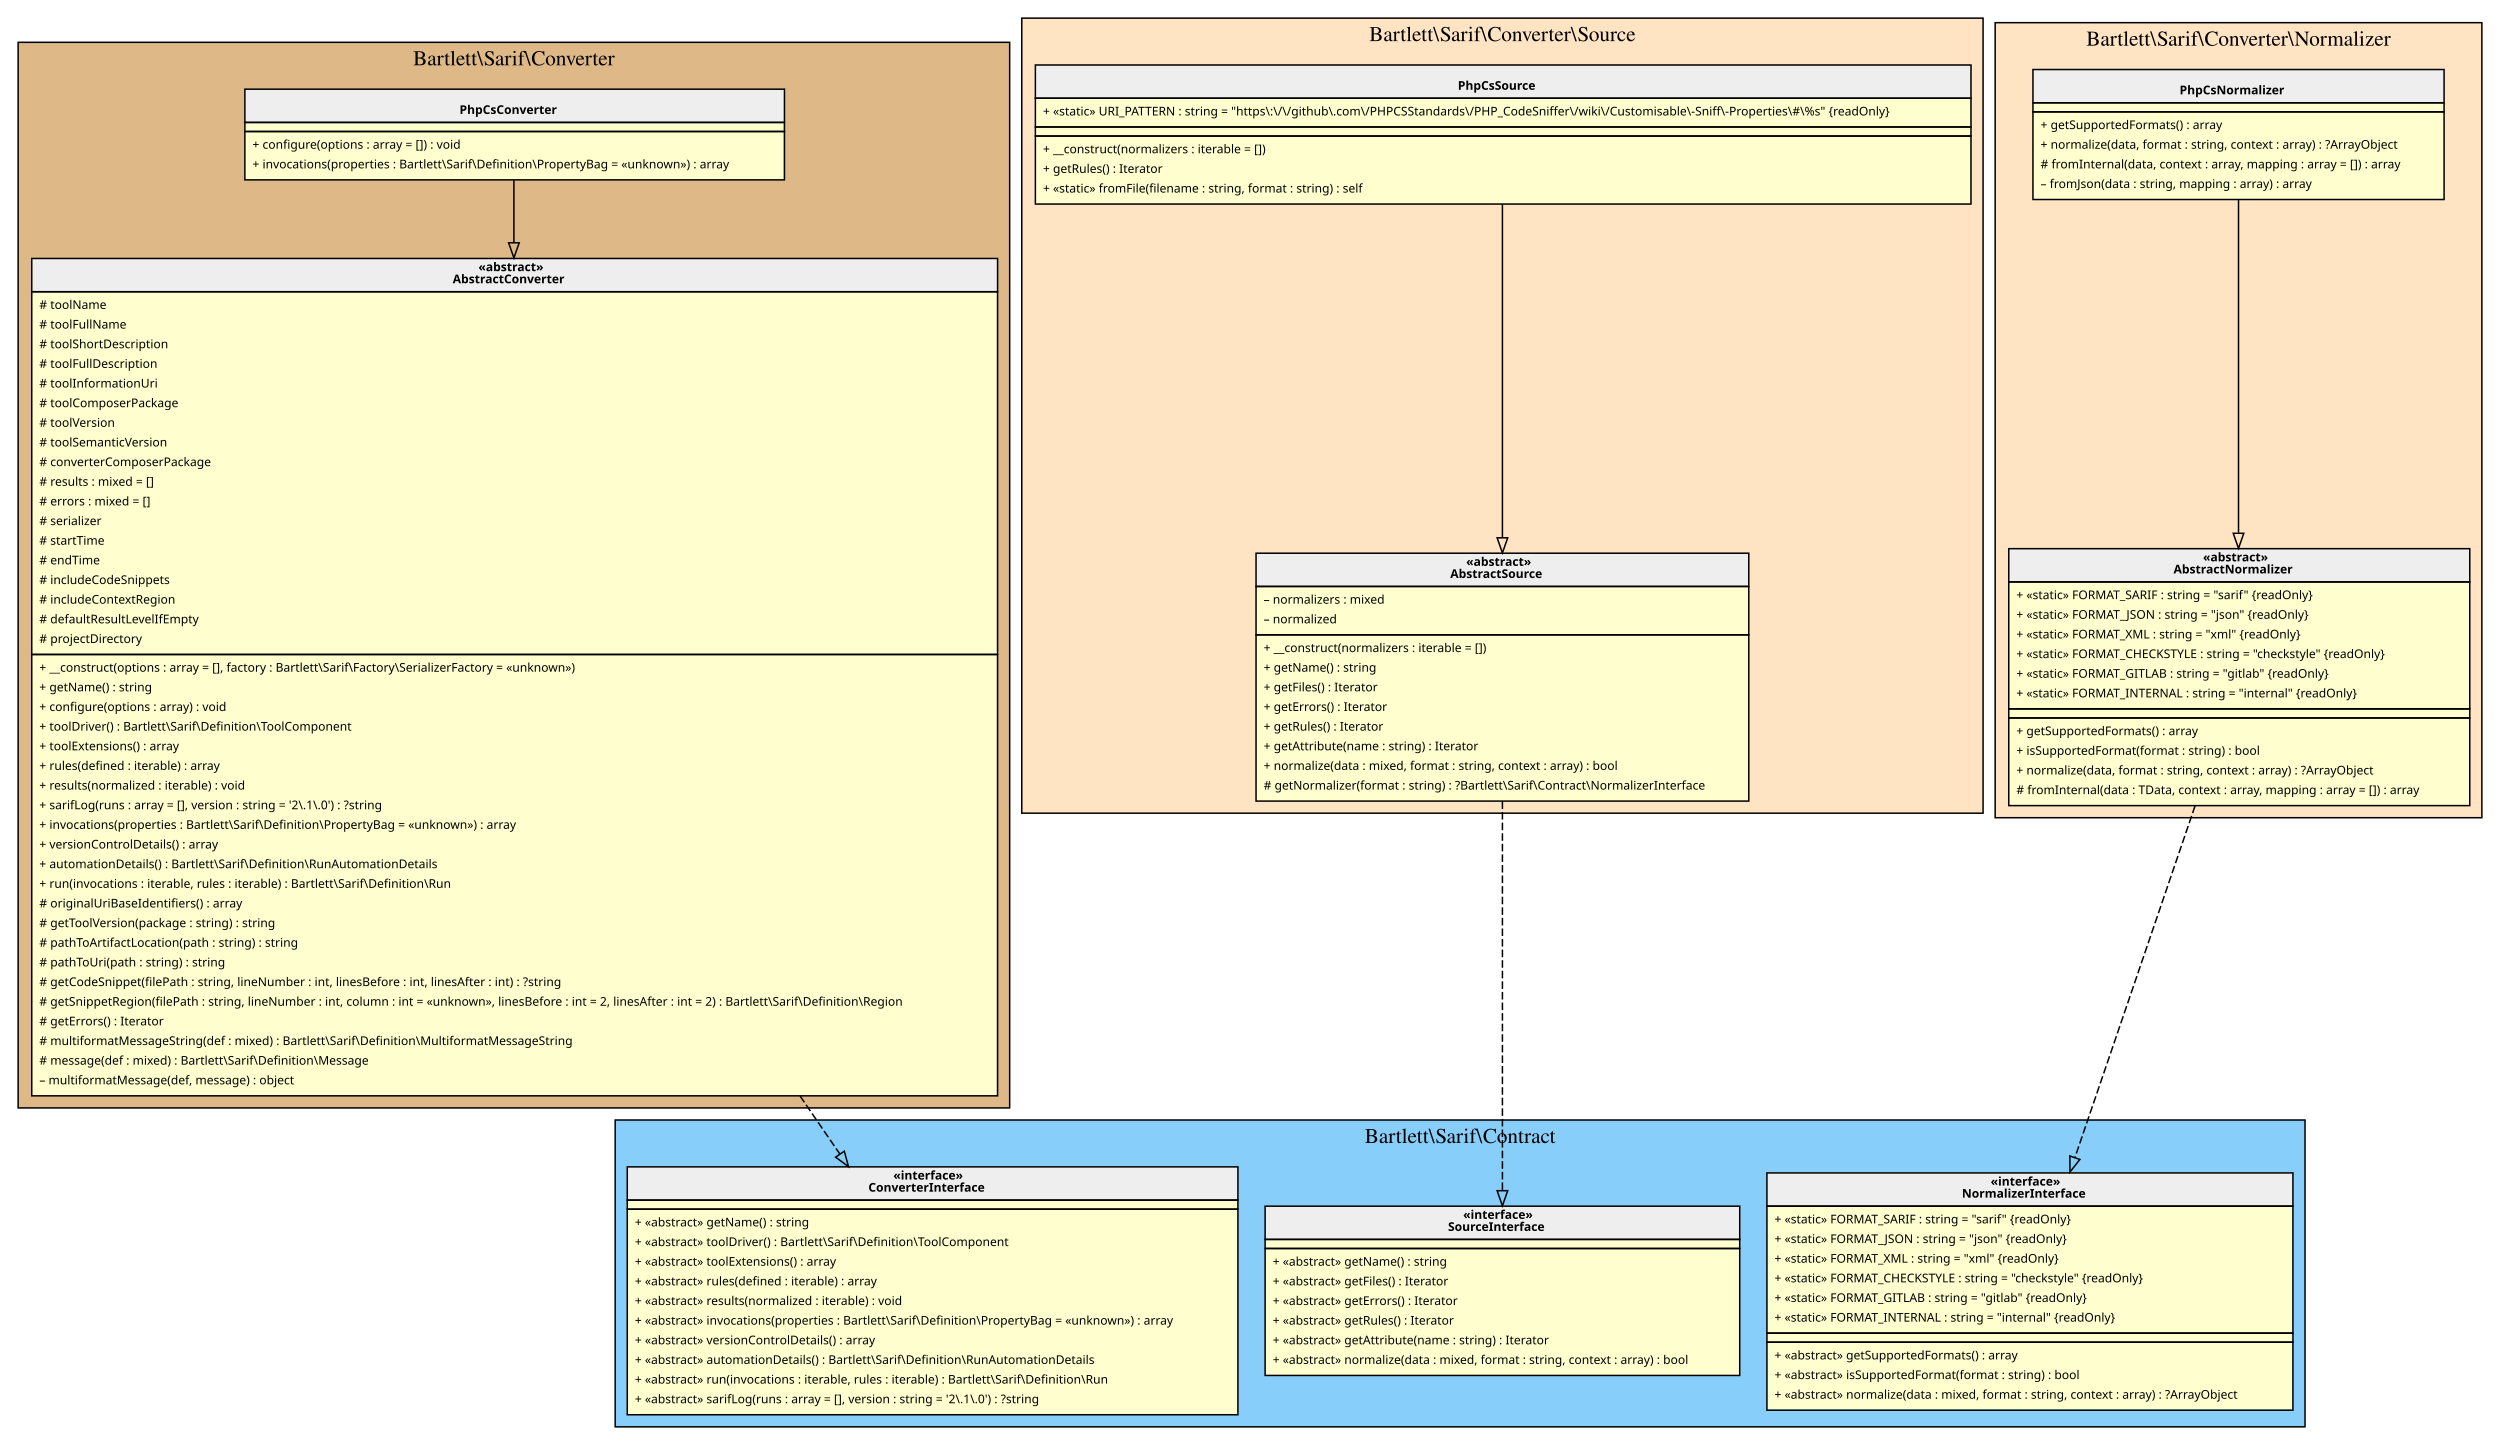
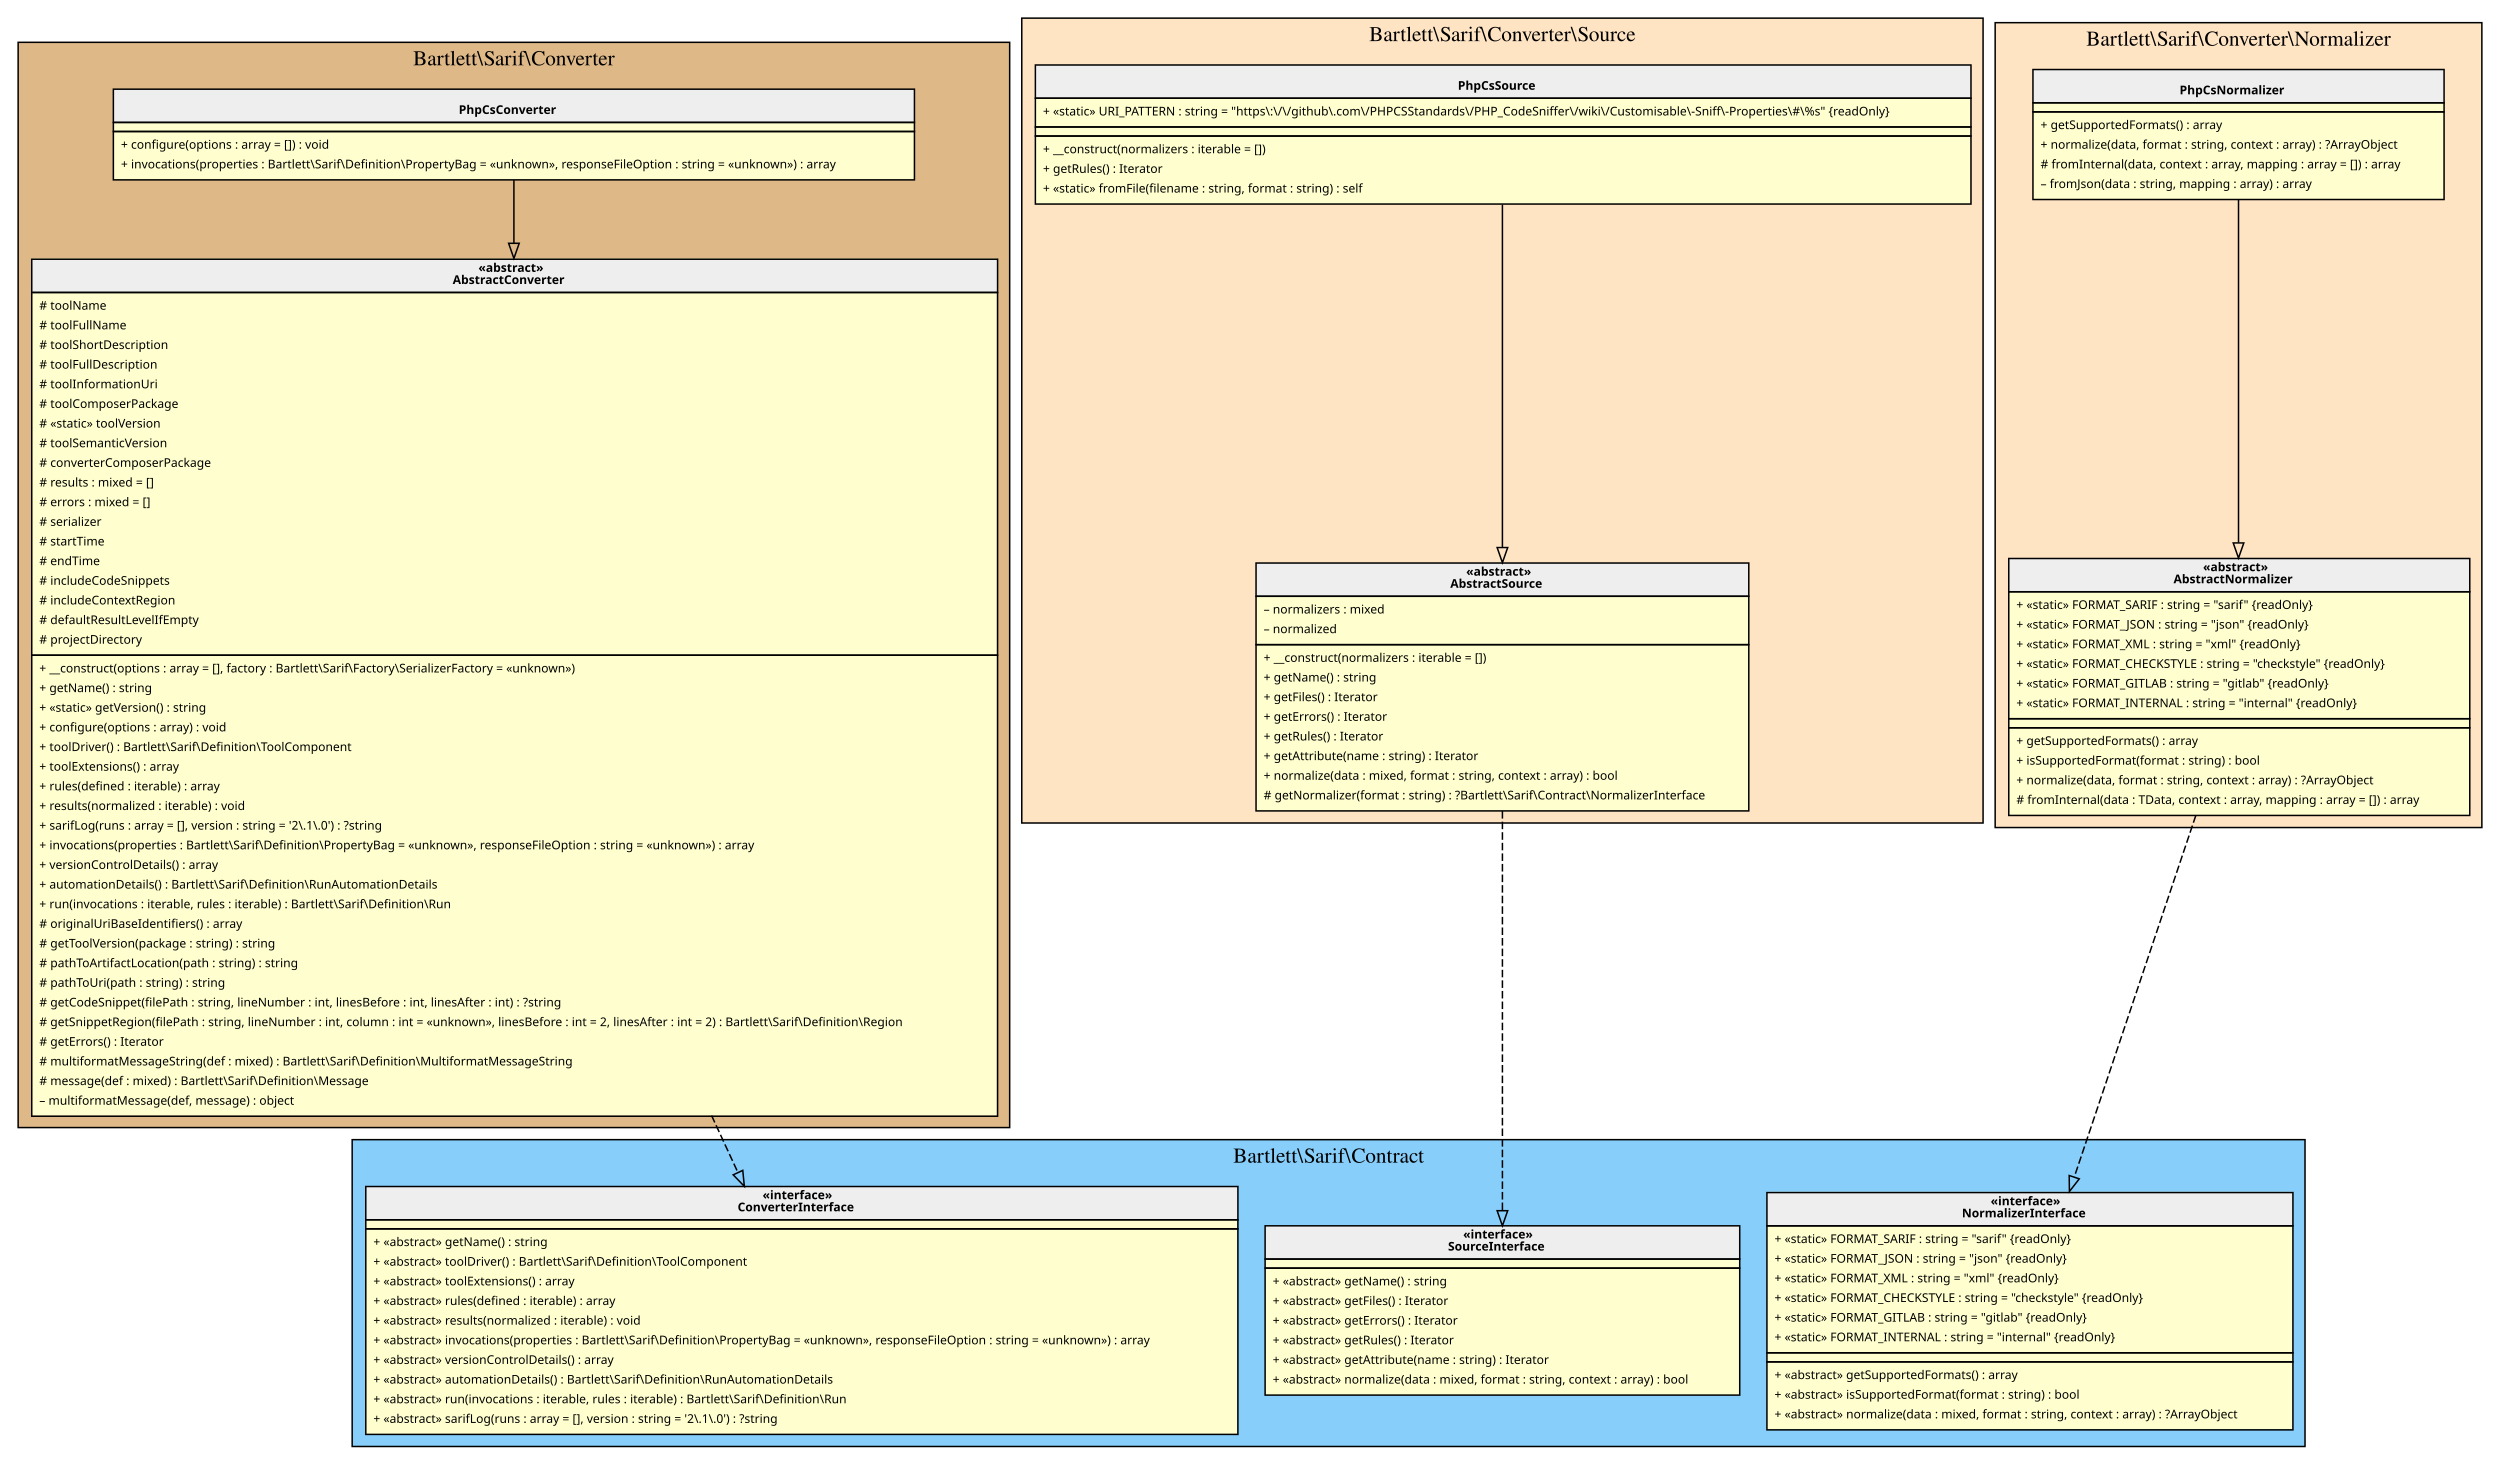
- <svg xmlns="http://www.w3.org/2000/svg" width="1654pt" height="956pt" viewBox="0.00 0.00 1654.00 956.00">
-   <g id="graph0" class="graph" transform="scale(1 1) rotate(0) translate(4 952)">
+ <svg xmlns="http://www.w3.org/2000/svg" width="1654pt" height="969pt" viewBox="0.00 0.00 1654.00 969.00">
+   <g id="graph0" class="graph" transform="scale(1 1) rotate(0) translate(4 965)">
    <g id="clust1" class="cluster">
-       <polygon fill="BurlyWood" stroke="black" points="8,-219 8,-924 664,-924 664,-219 8,-219" />
-       <text text-anchor="middle" x="336" y="-908.8" font-family="Times,serif" font-size="14.00">Bartlett\Sarif\Converter</text>
+       <polygon fill="BurlyWood" stroke="black" points="8,-219 8,-937 664,-937 664,-219 8,-219" />
+       <text text-anchor="middle" x="336" y="-921.8" font-family="Times,serif" font-size="14.00">Bartlett\Sarif\Converter</text>
    </g>
    <g id="clust2" class="cluster">
-       <polygon fill="LightSkyBlue" stroke="black" points="403,-8 403,-211 1521,-211 1521,-8 403,-8" />
-       <text text-anchor="middle" x="962" y="-195.8" font-family="Times,serif" font-size="14.00">Bartlett\Sarif\Contract</text>
+       <polygon fill="LightSkyBlue" stroke="black" points="229,-8 229,-211 1521,-211 1521,-8 229,-8" />
+       <text text-anchor="middle" x="875" y="-195.8" font-family="Times,serif" font-size="14.00">Bartlett\Sarif\Contract</text>
    </g>
    <g id="clust3" class="cluster">
-       <polygon fill="Bisque" stroke="black" points="672,-414 672,-940 1308,-940 1308,-414 672,-414" />
-       <text text-anchor="middle" x="990" y="-924.8" font-family="Times,serif" font-size="14.00">Bartlett\Sarif\Converter\Source</text>
+       <polygon fill="Bisque" stroke="black" points="672,-420.5 672,-953 1308,-953 1308,-420.5 672,-420.5" />
+       <text text-anchor="middle" x="990" y="-937.8" font-family="Times,serif" font-size="14.00">Bartlett\Sarif\Converter\Source</text>
    </g>
    <g id="clust4" class="cluster">
-       <polygon fill="Bisque" stroke="black" points="1316,-411 1316,-937 1638,-937 1638,-411 1316,-411" />
-       <text text-anchor="middle" x="1477" y="-921.8" font-family="Times,serif" font-size="14.00">Bartlett\Sarif\Converter\Normalizer</text>
+       <polygon fill="Bisque" stroke="black" points="1316,-417.5 1316,-950 1638,-950 1638,-417.5 1316,-417.5" />
+       <text text-anchor="middle" x="1477" y="-934.8" font-family="Times,serif" font-size="14.00">Bartlett\Sarif\Converter\Normalizer</text>
    </g>
    <g id="node1" class="node">
-       <polygon fill="#fefece" stroke="transparent" points="514.5,-893 157.5,-893 157.5,-833 514.5,-833 514.5,-893" />
-       <polygon fill="#eeeeee" stroke="transparent" points="158,-871 158,-893 515,-893 515,-871 158,-871" />
-       <polygon fill="none" stroke="black" points="158,-871 158,-893 515,-893 515,-871 158,-871" />
-       <text text-anchor="start" x="300" y="-876.6" font-family="Verdana" font-weight="bold" font-size="8.00">PhpCsConverter</text>
-       <polygon fill="none" stroke="black" points="158,-865 158,-871 515,-871 515,-865 158,-865" />
-       <polygon fill="none" stroke="black" points="158,-833 158,-865 515,-865 515,-833 158,-833" />
-       <text text-anchor="start" x="163" y="-853.6" font-family="Verdana" font-size="8.00">+ configure(options : array = []) : void</text>
-       <text text-anchor="start" x="163" y="-840.6" font-family="Verdana" font-size="8.00">+ invocations(properties : Bartlett\Sarif\Definition\PropertyBag = «unknown») : array</text>
+       <polygon fill="#fefece" stroke="transparent" points="601,-906 71,-906 71,-846 601,-846 601,-906" />
+       <polygon fill="#eeeeee" stroke="transparent" points="71,-884 71,-906 601,-906 601,-884 71,-884" />
+       <polygon fill="none" stroke="black" points="71,-884 71,-906 601,-906 601,-884 71,-884" />
+       <text text-anchor="start" x="299.5" y="-889.6" font-family="Verdana" font-weight="bold" font-size="8.00">PhpCsConverter</text>
+       <polygon fill="none" stroke="black" points="71,-878 71,-884 601,-884 601,-878 71,-878" />
+       <polygon fill="none" stroke="black" points="71,-846 71,-878 601,-878 601,-846 71,-846" />
+       <text text-anchor="start" x="76" y="-866.6" font-family="Verdana" font-size="8.00">+ configure(options : array = []) : void</text>
+       <text text-anchor="start" x="76" y="-853.6" font-family="Verdana" font-size="8.00">+ invocations(properties : Bartlett\Sarif\Definition\PropertyBag = «unknown», responseFileOption : string = «unknown») : array</text>
    </g>
    <g id="node2" class="node">
-       <polygon fill="#fefece" stroke="transparent" points="655.5,-781 16.5,-781 16.5,-227 655.5,-227 655.5,-781" />
-       <polygon fill="#eeeeee" stroke="transparent" points="17,-759 17,-781 656,-781 656,-759 17,-759" />
-       <polygon fill="none" stroke="black" points="17,-759 17,-781 656,-781 656,-759 17,-759" />
-       <text text-anchor="start" x="312.5" y="-772.6" font-family="Verdana" font-weight="bold" font-size="8.00">«abstract»</text>
-       <text text-anchor="start" x="295.5" y="-764.6" font-family="Verdana" font-weight="bold" font-size="8.00">AbstractConverter</text>
-       <polygon fill="none" stroke="black" points="17,-519 17,-759 656,-759 656,-519 17,-519" />
-       <text text-anchor="start" x="22" y="-747.6" font-family="Verdana" font-size="8.00"># toolName</text>
-       <text text-anchor="start" x="22" y="-734.6" font-family="Verdana" font-size="8.00"># toolFullName</text>
-       <text text-anchor="start" x="22" y="-721.6" font-family="Verdana" font-size="8.00"># toolShortDescription</text>
-       <text text-anchor="start" x="22" y="-708.6" font-family="Verdana" font-size="8.00"># toolFullDescription</text>
-       <text text-anchor="start" x="22" y="-695.6" font-family="Verdana" font-size="8.00"># toolInformationUri</text>
-       <text text-anchor="start" x="22" y="-682.6" font-family="Verdana" font-size="8.00"># toolComposerPackage</text>
-       <text text-anchor="start" x="22" y="-669.6" font-family="Verdana" font-size="8.00"># toolVersion</text>
-       <text text-anchor="start" x="22" y="-656.6" font-family="Verdana" font-size="8.00"># toolSemanticVersion</text>
-       <text text-anchor="start" x="22" y="-643.6" font-family="Verdana" font-size="8.00"># converterComposerPackage</text>
-       <text text-anchor="start" x="22" y="-630.6" font-family="Verdana" font-size="8.00"># results : mixed = []</text>
-       <text text-anchor="start" x="22" y="-617.6" font-family="Verdana" font-size="8.00"># errors : mixed = []</text>
-       <text text-anchor="start" x="22" y="-604.6" font-family="Verdana" font-size="8.00"># serializer</text>
-       <text text-anchor="start" x="22" y="-591.6" font-family="Verdana" font-size="8.00"># startTime</text>
-       <text text-anchor="start" x="22" y="-578.6" font-family="Verdana" font-size="8.00"># endTime</text>
-       <text text-anchor="start" x="22" y="-565.6" font-family="Verdana" font-size="8.00"># includeCodeSnippets</text>
-       <text text-anchor="start" x="22" y="-552.6" font-family="Verdana" font-size="8.00"># includeContextRegion</text>
-       <text text-anchor="start" x="22" y="-539.6" font-family="Verdana" font-size="8.00"># defaultResultLevelIfEmpty</text>
-       <text text-anchor="start" x="22" y="-526.6" font-family="Verdana" font-size="8.00"># projectDirectory</text>
-       <polygon fill="none" stroke="black" points="17,-227 17,-519 656,-519 656,-227 17,-227" />
-       <text text-anchor="start" x="22" y="-507.6" font-family="Verdana" font-size="8.00">+ __construct(options : array = [], factory : Bartlett\Sarif\Factory\SerializerFactory = «unknown»)</text>
-       <text text-anchor="start" x="22" y="-494.6" font-family="Verdana" font-size="8.00">+ getName() : string</text>
-       <text text-anchor="start" x="22" y="-481.6" font-family="Verdana" font-size="8.00">+ configure(options : array) : void</text>
-       <text text-anchor="start" x="22" y="-468.6" font-family="Verdana" font-size="8.00">+ toolDriver() : Bartlett\Sarif\Definition\ToolComponent</text>
-       <text text-anchor="start" x="22" y="-455.6" font-family="Verdana" font-size="8.00">+ toolExtensions() : array</text>
-       <text text-anchor="start" x="22" y="-442.6" font-family="Verdana" font-size="8.00">+ rules(defined : iterable) : array</text>
-       <text text-anchor="start" x="22" y="-429.6" font-family="Verdana" font-size="8.00">+ results(normalized : iterable) : void</text>
-       <text text-anchor="start" x="22" y="-416.6" font-family="Verdana" font-size="8.00">+ sarifLog(runs : array = [], version : string = '2\.1\.0') : ?string</text>
-       <text text-anchor="start" x="22" y="-403.6" font-family="Verdana" font-size="8.00">+ invocations(properties : Bartlett\Sarif\Definition\PropertyBag = «unknown») : array</text>
-       <text text-anchor="start" x="22" y="-390.6" font-family="Verdana" font-size="8.00">+ versionControlDetails() : array</text>
-       <text text-anchor="start" x="22" y="-377.6" font-family="Verdana" font-size="8.00">+ automationDetails() : Bartlett\Sarif\Definition\RunAutomationDetails</text>
-       <text text-anchor="start" x="22" y="-364.6" font-family="Verdana" font-size="8.00">+ run(invocations : iterable, rules : iterable) : Bartlett\Sarif\Definition\Run</text>
-       <text text-anchor="start" x="22" y="-351.6" font-family="Verdana" font-size="8.00"># originalUriBaseIdentifiers() : array</text>
-       <text text-anchor="start" x="22" y="-338.6" font-family="Verdana" font-size="8.00"># getToolVersion(package : string) : string</text>
-       <text text-anchor="start" x="22" y="-325.6" font-family="Verdana" font-size="8.00"># pathToArtifactLocation(path : string) : string</text>
-       <text text-anchor="start" x="22" y="-312.6" font-family="Verdana" font-size="8.00"># pathToUri(path : string) : string</text>
-       <text text-anchor="start" x="22" y="-299.6" font-family="Verdana" font-size="8.00"># getCodeSnippet(filePath : string, lineNumber : int, linesBefore : int, linesAfter : int) : ?string</text>
-       <text text-anchor="start" x="22" y="-286.6" font-family="Verdana" font-size="8.00"># getSnippetRegion(filePath : string, lineNumber : int, column : int = «unknown», linesBefore : int = 2, linesAfter : int = 2) : Bartlett\Sarif\Definition\Region</text>
-       <text text-anchor="start" x="22" y="-273.6" font-family="Verdana" font-size="8.00"># getErrors() : Iterator</text>
-       <text text-anchor="start" x="22" y="-260.6" font-family="Verdana" font-size="8.00"># multiformatMessageString(def : mixed) : Bartlett\Sarif\Definition\MultiformatMessageString</text>
-       <text text-anchor="start" x="22" y="-247.6" font-family="Verdana" font-size="8.00"># message(def : mixed) : Bartlett\Sarif\Definition\Message</text>
-       <text text-anchor="start" x="22" y="-234.6" font-family="Verdana" font-size="8.00">– multiformatMessage(def, message) : object</text>
+       <polygon fill="#fefece" stroke="transparent" points="655.5,-794 16.5,-794 16.5,-227 655.5,-227 655.5,-794" />
+       <polygon fill="#eeeeee" stroke="transparent" points="17,-771.5 17,-793.5 656,-793.5 656,-771.5 17,-771.5" />
+       <polygon fill="none" stroke="black" points="17,-771.5 17,-793.5 656,-793.5 656,-771.5 17,-771.5" />
+       <text text-anchor="start" x="312.5" y="-785.1" font-family="Verdana" font-weight="bold" font-size="8.00">«abstract»</text>
+       <text text-anchor="start" x="295.5" y="-777.1" font-family="Verdana" font-weight="bold" font-size="8.00">AbstractConverter</text>
+       <polygon fill="none" stroke="black" points="17,-531.5 17,-771.5 656,-771.5 656,-531.5 17,-531.5" />
+       <text text-anchor="start" x="22" y="-760.1" font-family="Verdana" font-size="8.00"># toolName</text>
+       <text text-anchor="start" x="22" y="-747.1" font-family="Verdana" font-size="8.00"># toolFullName</text>
+       <text text-anchor="start" x="22" y="-734.1" font-family="Verdana" font-size="8.00"># toolShortDescription</text>
+       <text text-anchor="start" x="22" y="-721.1" font-family="Verdana" font-size="8.00"># toolFullDescription</text>
+       <text text-anchor="start" x="22" y="-708.1" font-family="Verdana" font-size="8.00"># toolInformationUri</text>
+       <text text-anchor="start" x="22" y="-695.1" font-family="Verdana" font-size="8.00"># toolComposerPackage</text>
+       <text text-anchor="start" x="22" y="-682.1" font-family="Verdana" font-size="8.00"># «static» toolVersion</text>
+       <text text-anchor="start" x="22" y="-669.1" font-family="Verdana" font-size="8.00"># toolSemanticVersion</text>
+       <text text-anchor="start" x="22" y="-656.1" font-family="Verdana" font-size="8.00"># converterComposerPackage</text>
+       <text text-anchor="start" x="22" y="-643.1" font-family="Verdana" font-size="8.00"># results : mixed = []</text>
+       <text text-anchor="start" x="22" y="-630.1" font-family="Verdana" font-size="8.00"># errors : mixed = []</text>
+       <text text-anchor="start" x="22" y="-617.1" font-family="Verdana" font-size="8.00"># serializer</text>
+       <text text-anchor="start" x="22" y="-604.1" font-family="Verdana" font-size="8.00"># startTime</text>
+       <text text-anchor="start" x="22" y="-591.1" font-family="Verdana" font-size="8.00"># endTime</text>
+       <text text-anchor="start" x="22" y="-578.1" font-family="Verdana" font-size="8.00"># includeCodeSnippets</text>
+       <text text-anchor="start" x="22" y="-565.1" font-family="Verdana" font-size="8.00"># includeContextRegion</text>
+       <text text-anchor="start" x="22" y="-552.1" font-family="Verdana" font-size="8.00"># defaultResultLevelIfEmpty</text>
+       <text text-anchor="start" x="22" y="-539.1" font-family="Verdana" font-size="8.00"># projectDirectory</text>
+       <polygon fill="none" stroke="black" points="17,-226.5 17,-531.5 656,-531.5 656,-226.5 17,-226.5" />
+       <text text-anchor="start" x="22" y="-520.1" font-family="Verdana" font-size="8.00">+ __construct(options : array = [], factory : Bartlett\Sarif\Factory\SerializerFactory = «unknown»)</text>
+       <text text-anchor="start" x="22" y="-507.1" font-family="Verdana" font-size="8.00">+ getName() : string</text>
+       <text text-anchor="start" x="22" y="-494.1" font-family="Verdana" font-size="8.00">+ «static» getVersion() : string</text>
+       <text text-anchor="start" x="22" y="-481.1" font-family="Verdana" font-size="8.00">+ configure(options : array) : void</text>
+       <text text-anchor="start" x="22" y="-468.1" font-family="Verdana" font-size="8.00">+ toolDriver() : Bartlett\Sarif\Definition\ToolComponent</text>
+       <text text-anchor="start" x="22" y="-455.1" font-family="Verdana" font-size="8.00">+ toolExtensions() : array</text>
+       <text text-anchor="start" x="22" y="-442.1" font-family="Verdana" font-size="8.00">+ rules(defined : iterable) : array</text>
+       <text text-anchor="start" x="22" y="-429.1" font-family="Verdana" font-size="8.00">+ results(normalized : iterable) : void</text>
+       <text text-anchor="start" x="22" y="-416.1" font-family="Verdana" font-size="8.00">+ sarifLog(runs : array = [], version : string = '2\.1\.0') : ?string</text>
+       <text text-anchor="start" x="22" y="-403.1" font-family="Verdana" font-size="8.00">+ invocations(properties : Bartlett\Sarif\Definition\PropertyBag = «unknown», responseFileOption : string = «unknown») : array</text>
+       <text text-anchor="start" x="22" y="-390.1" font-family="Verdana" font-size="8.00">+ versionControlDetails() : array</text>
+       <text text-anchor="start" x="22" y="-377.1" font-family="Verdana" font-size="8.00">+ automationDetails() : Bartlett\Sarif\Definition\RunAutomationDetails</text>
+       <text text-anchor="start" x="22" y="-364.1" font-family="Verdana" font-size="8.00">+ run(invocations : iterable, rules : iterable) : Bartlett\Sarif\Definition\Run</text>
+       <text text-anchor="start" x="22" y="-351.1" font-family="Verdana" font-size="8.00"># originalUriBaseIdentifiers() : array</text>
+       <text text-anchor="start" x="22" y="-338.1" font-family="Verdana" font-size="8.00"># getToolVersion(package : string) : string</text>
+       <text text-anchor="start" x="22" y="-325.1" font-family="Verdana" font-size="8.00"># pathToArtifactLocation(path : string) : string</text>
+       <text text-anchor="start" x="22" y="-312.1" font-family="Verdana" font-size="8.00"># pathToUri(path : string) : string</text>
+       <text text-anchor="start" x="22" y="-299.1" font-family="Verdana" font-size="8.00"># getCodeSnippet(filePath : string, lineNumber : int, linesBefore : int, linesAfter : int) : ?string</text>
+       <text text-anchor="start" x="22" y="-286.1" font-family="Verdana" font-size="8.00"># getSnippetRegion(filePath : string, lineNumber : int, column : int = «unknown», linesBefore : int = 2, linesAfter : int = 2) : Bartlett\Sarif\Definition\Region</text>
+       <text text-anchor="start" x="22" y="-273.1" font-family="Verdana" font-size="8.00"># getErrors() : Iterator</text>
+       <text text-anchor="start" x="22" y="-260.1" font-family="Verdana" font-size="8.00"># multiformatMessageString(def : mixed) : Bartlett\Sarif\Definition\MultiformatMessageString</text>
+       <text text-anchor="start" x="22" y="-247.1" font-family="Verdana" font-size="8.00"># message(def : mixed) : Bartlett\Sarif\Definition\Message</text>
+       <text text-anchor="start" x="22" y="-234.1" font-family="Verdana" font-size="8.00">– multiformatMessage(def, message) : object</text>
    </g>
    <g id="edge2" class="edge">
-       <path fill="none" stroke="black" d="M336,-832.79C336,-821.48 336,-807.4 336,-791.49" />
-       <polygon fill="none" stroke="black" points="339.5,-791.36 336,-781.36 332.5,-791.36 339.5,-791.36" />
+       <path fill="none" stroke="black" d="M336,-845.87C336,-834.5 336,-820.31 336,-804.26" />
+       <polygon fill="none" stroke="black" points="339.5,-804.03 336,-794.03 332.5,-804.03 339.5,-804.03" />
    </g>
    <g id="node3" class="node">
-       <polygon fill="#fefece" stroke="transparent" points="815,-180 411,-180 411,-16 815,-16 815,-180" />
-       <polygon fill="#eeeeee" stroke="transparent" points="411,-158 411,-180 815,-180 815,-158 411,-158" />
-       <polygon fill="none" stroke="black" points="411,-158 411,-180 815,-180 815,-158 411,-158" />
-       <text text-anchor="start" x="587" y="-171.6" font-family="Verdana" font-weight="bold" font-size="8.00">«interface»</text>
-       <text text-anchor="start" x="570.5" y="-163.6" font-family="Verdana" font-weight="bold" font-size="8.00">ConverterInterface</text>
-       <polygon fill="none" stroke="black" points="411,-152 411,-158 815,-158 815,-152 411,-152" />
-       <polygon fill="none" stroke="black" points="411,-16 411,-152 815,-152 815,-16 411,-16" />
-       <text text-anchor="start" x="416" y="-140.6" font-family="Verdana" font-size="8.00">+ «abstract» getName() : string</text>
-       <text text-anchor="start" x="416" y="-127.6" font-family="Verdana" font-size="8.00">+ «abstract» toolDriver() : Bartlett\Sarif\Definition\ToolComponent</text>
-       <text text-anchor="start" x="416" y="-114.6" font-family="Verdana" font-size="8.00">+ «abstract» toolExtensions() : array</text>
-       <text text-anchor="start" x="416" y="-101.6" font-family="Verdana" font-size="8.00">+ «abstract» rules(defined : iterable) : array</text>
-       <text text-anchor="start" x="416" y="-88.6" font-family="Verdana" font-size="8.00">+ «abstract» results(normalized : iterable) : void</text>
-       <text text-anchor="start" x="416" y="-75.6" font-family="Verdana" font-size="8.00">+ «abstract» invocations(properties : Bartlett\Sarif\Definition\PropertyBag = «unknown») : array</text>
-       <text text-anchor="start" x="416" y="-62.6" font-family="Verdana" font-size="8.00">+ «abstract» versionControlDetails() : array</text>
-       <text text-anchor="start" x="416" y="-49.6" font-family="Verdana" font-size="8.00">+ «abstract» automationDetails() : Bartlett\Sarif\Definition\RunAutomationDetails</text>
-       <text text-anchor="start" x="416" y="-36.6" font-family="Verdana" font-size="8.00">+ «abstract» run(invocations : iterable, rules : iterable) : Bartlett\Sarif\Definition\Run</text>
-       <text text-anchor="start" x="416" y="-23.6" font-family="Verdana" font-size="8.00">+ «abstract» sarifLog(runs : array = [], version : string = '2\.1\.0') : ?string</text>
+       <polygon fill="#fefece" stroke="transparent" points="814.5,-180 237.5,-180 237.5,-16 814.5,-16 814.5,-180" />
+       <polygon fill="#eeeeee" stroke="transparent" points="238,-158 238,-180 815,-180 815,-158 238,-158" />
+       <polygon fill="none" stroke="black" points="238,-158 238,-180 815,-180 815,-158 238,-158" />
+       <text text-anchor="start" x="500.5" y="-171.6" font-family="Verdana" font-weight="bold" font-size="8.00">«interface»</text>
+       <text text-anchor="start" x="484" y="-163.6" font-family="Verdana" font-weight="bold" font-size="8.00">ConverterInterface</text>
+       <polygon fill="none" stroke="black" points="238,-152 238,-158 815,-158 815,-152 238,-152" />
+       <polygon fill="none" stroke="black" points="238,-16 238,-152 815,-152 815,-16 238,-16" />
+       <text text-anchor="start" x="243" y="-140.6" font-family="Verdana" font-size="8.00">+ «abstract» getName() : string</text>
+       <text text-anchor="start" x="243" y="-127.6" font-family="Verdana" font-size="8.00">+ «abstract» toolDriver() : Bartlett\Sarif\Definition\ToolComponent</text>
+       <text text-anchor="start" x="243" y="-114.6" font-family="Verdana" font-size="8.00">+ «abstract» toolExtensions() : array</text>
+       <text text-anchor="start" x="243" y="-101.6" font-family="Verdana" font-size="8.00">+ «abstract» rules(defined : iterable) : array</text>
+       <text text-anchor="start" x="243" y="-88.6" font-family="Verdana" font-size="8.00">+ «abstract» results(normalized : iterable) : void</text>
+       <text text-anchor="start" x="243" y="-75.6" font-family="Verdana" font-size="8.00">+ «abstract» invocations(properties : Bartlett\Sarif\Definition\PropertyBag = «unknown», responseFileOption : string = «unknown») : array</text>
+       <text text-anchor="start" x="243" y="-62.6" font-family="Verdana" font-size="8.00">+ «abstract» versionControlDetails() : array</text>
+       <text text-anchor="start" x="243" y="-49.6" font-family="Verdana" font-size="8.00">+ «abstract» automationDetails() : Bartlett\Sarif\Definition\RunAutomationDetails</text>
+       <text text-anchor="start" x="243" y="-36.6" font-family="Verdana" font-size="8.00">+ «abstract» run(invocations : iterable, rules : iterable) : Bartlett\Sarif\Definition\Run</text>
+       <text text-anchor="start" x="243" y="-23.6" font-family="Verdana" font-size="8.00">+ «abstract» sarifLog(runs : array = [], version : string = '2\.1\.0') : ?string</text>
    </g>
    <g id="edge1" class="edge">
-       <path fill="none" stroke="black" stroke-dasharray="5,2" d="M525.36,-226.83C534.55,-213.42 543.4,-200.51 551.7,-188.4" />
-       <polygon fill="none" stroke="black" points="554.59,-190.37 557.36,-180.15 548.82,-186.42 554.59,-190.37" />
+       <path fill="none" stroke="black" stroke-dasharray="5,2" d="M466.79,-226.92C472.84,-213.85 478.66,-201.28 484.13,-189.45" />
+       <polygon fill="none" stroke="black" points="487.42,-190.68 488.45,-180.13 481.07,-187.74 487.42,-190.68" />
    </g>
    <g id="node4" class="node">
      <polygon fill="#fefece" stroke="transparent" points="1147,-154 833,-154 833,-42 1147,-42 1147,-154" />
      <polygon fill="#eeeeee" stroke="transparent" points="833,-132 833,-154 1147,-154 1147,-132 833,-132" />
      <polygon fill="none" stroke="black" points="833,-132 833,-154 1147,-154 1147,-132 833,-132" />
      <text text-anchor="start" x="964" y="-145.6" font-family="Verdana" font-weight="bold" font-size="8.00">«interface»</text>
      <text text-anchor="start" x="954" y="-137.6" font-family="Verdana" font-weight="bold" font-size="8.00">SourceInterface</text>
      <polygon fill="none" stroke="black" points="833,-126 833,-132 1147,-132 1147,-126 833,-126" />
      <polygon fill="none" stroke="black" points="833,-42 833,-126 1147,-126 1147,-42 833,-42" />
      <text text-anchor="start" x="838" y="-114.6" font-family="Verdana" font-size="8.00">+ «abstract» getName() : string</text>
      <text text-anchor="start" x="838" y="-101.6" font-family="Verdana" font-size="8.00">+ «abstract» getFiles() : Iterator</text>
      <text text-anchor="start" x="838" y="-88.6" font-family="Verdana" font-size="8.00">+ «abstract» getErrors() : Iterator</text>
      <text text-anchor="start" x="838" y="-75.6" font-family="Verdana" font-size="8.00">+ «abstract» getRules() : Iterator</text>
      <text text-anchor="start" x="838" y="-62.6" font-family="Verdana" font-size="8.00">+ «abstract» getAttribute(name : string) : Iterator</text>
      <text text-anchor="start" x="838" y="-49.6" font-family="Verdana" font-size="8.00">+ «abstract» normalize(data : mixed, format : string, context : array) : bool</text>
    </g>
    <g id="node5" class="node">
      <polygon fill="#fefece" stroke="transparent" points="1513,-176.5 1165,-176.5 1165,-19.5 1513,-19.5 1513,-176.5" />
      <polygon fill="#eeeeee" stroke="transparent" points="1165,-154 1165,-176 1513,-176 1513,-154 1165,-154" />
      <polygon fill="none" stroke="black" points="1165,-154 1165,-176 1513,-176 1513,-154 1165,-154" />
      <text text-anchor="start" x="1313" y="-167.6" font-family="Verdana" font-weight="bold" font-size="8.00">«interface»</text>
      <text text-anchor="start" x="1294" y="-159.6" font-family="Verdana" font-weight="bold" font-size="8.00">NormalizerInterface</text>
      <polygon fill="none" stroke="black" points="1165,-70 1165,-154 1513,-154 1513,-70 1165,-70" />
      <text text-anchor="start" x="1170" y="-142.6" font-family="Verdana" font-size="8.00">+ «static» FORMAT_SARIF : string = "sarif" {readOnly}</text>
      <text text-anchor="start" x="1170" y="-129.6" font-family="Verdana" font-size="8.00">+ «static» FORMAT_JSON : string = "json" {readOnly}</text>
      <text text-anchor="start" x="1170" y="-116.6" font-family="Verdana" font-size="8.00">+ «static» FORMAT_XML : string = "xml" {readOnly}</text>
      <text text-anchor="start" x="1170" y="-103.6" font-family="Verdana" font-size="8.00">+ «static» FORMAT_CHECKSTYLE : string = "checkstyle" {readOnly}</text>
      <text text-anchor="start" x="1170" y="-90.6" font-family="Verdana" font-size="8.00">+ «static» FORMAT_GITLAB : string = "gitlab" {readOnly}</text>
      <text text-anchor="start" x="1170" y="-77.6" font-family="Verdana" font-size="8.00">+ «static» FORMAT_INTERNAL : string = "internal" {readOnly}</text>
      <polygon fill="none" stroke="black" points="1165,-64 1165,-70 1513,-70 1513,-64 1165,-64" />
      <polygon fill="none" stroke="black" points="1165,-19 1165,-64 1513,-64 1513,-19 1165,-19" />
      <text text-anchor="start" x="1170" y="-52.6" font-family="Verdana" font-size="8.00">+ «abstract» getSupportedFormats() : array</text>
      <text text-anchor="start" x="1170" y="-39.6" font-family="Verdana" font-size="8.00">+ «abstract» isSupportedFormat(format : string) : bool</text>
      <text text-anchor="start" x="1170" y="-26.6" font-family="Verdana" font-size="8.00">+ «abstract» normalize(data : mixed, format : string, context : array) : ?ArrayObject</text>
    </g>
    <g id="node6" class="node">
-       <polygon fill="#fefece" stroke="transparent" points="1299.5,-909 680.5,-909 680.5,-817 1299.5,-817 1299.5,-909" />
-       <polygon fill="#eeeeee" stroke="transparent" points="681,-887 681,-909 1300,-909 1300,-887 681,-887" />
-       <polygon fill="none" stroke="black" points="681,-887 681,-909 1300,-909 1300,-887 681,-887" />
-       <text text-anchor="start" x="960.5" y="-892.6" font-family="Verdana" font-weight="bold" font-size="8.00">PhpCsSource</text>
-       <polygon fill="none" stroke="black" points="681,-868 681,-887 1300,-887 1300,-868 681,-868" />
-       <text text-anchor="start" x="686" y="-875.6" font-family="Verdana" font-size="8.00">+ «static» URI_PATTERN : string = "https\:\/\/github\.com\/PHPCSStandards\/PHP_CodeSniffer\/wiki\/Customisable\-Sniff\-Properties\#\%s" {readOnly}</text>
-       <polygon fill="none" stroke="black" points="681,-862 681,-868 1300,-868 1300,-862 681,-862" />
-       <polygon fill="none" stroke="black" points="681,-817 681,-862 1300,-862 1300,-817 681,-817" />
-       <text text-anchor="start" x="686" y="-850.6" font-family="Verdana" font-size="8.00">+ __construct(normalizers : iterable = [])</text>
-       <text text-anchor="start" x="686" y="-837.6" font-family="Verdana" font-size="8.00">+ getRules() : Iterator</text>
-       <text text-anchor="start" x="686" y="-824.6" font-family="Verdana" font-size="8.00">+ «static» fromFile(filename : string, format : string) : self</text>
+       <polygon fill="#fefece" stroke="transparent" points="1299.5,-922 680.5,-922 680.5,-830 1299.5,-830 1299.5,-922" />
+       <polygon fill="#eeeeee" stroke="transparent" points="681,-900 681,-922 1300,-922 1300,-900 681,-900" />
+       <polygon fill="none" stroke="black" points="681,-900 681,-922 1300,-922 1300,-900 681,-900" />
+       <text text-anchor="start" x="960.5" y="-905.6" font-family="Verdana" font-weight="bold" font-size="8.00">PhpCsSource</text>
+       <polygon fill="none" stroke="black" points="681,-881 681,-900 1300,-900 1300,-881 681,-881" />
+       <text text-anchor="start" x="686" y="-888.6" font-family="Verdana" font-size="8.00">+ «static» URI_PATTERN : string = "https\:\/\/github\.com\/PHPCSStandards\/PHP_CodeSniffer\/wiki\/Customisable\-Sniff\-Properties\#\%s" {readOnly}</text>
+       <polygon fill="none" stroke="black" points="681,-875 681,-881 1300,-881 1300,-875 681,-875" />
+       <polygon fill="none" stroke="black" points="681,-830 681,-875 1300,-875 1300,-830 681,-830" />
+       <text text-anchor="start" x="686" y="-863.6" font-family="Verdana" font-size="8.00">+ __construct(normalizers : iterable = [])</text>
+       <text text-anchor="start" x="686" y="-850.6" font-family="Verdana" font-size="8.00">+ getRules() : Iterator</text>
+       <text text-anchor="start" x="686" y="-837.6" font-family="Verdana" font-size="8.00">+ «static» fromFile(filename : string, format : string) : self</text>
    </g>
    <g id="node7" class="node">
-       <polygon fill="#fefece" stroke="transparent" points="1153,-586 827,-586 827,-422 1153,-422 1153,-586" />
-       <polygon fill="#eeeeee" stroke="transparent" points="827,-564 827,-586 1153,-586 1153,-564 827,-564" />
-       <polygon fill="none" stroke="black" points="827,-564 827,-586 1153,-586 1153,-564 827,-564" />
-       <text text-anchor="start" x="966" y="-577.6" font-family="Verdana" font-weight="bold" font-size="8.00">«abstract»</text>
-       <text text-anchor="start" x="955.5" y="-569.6" font-family="Verdana" font-weight="bold" font-size="8.00">AbstractSource</text>
-       <polygon fill="none" stroke="black" points="827,-532 827,-564 1153,-564 1153,-532 827,-532" />
-       <text text-anchor="start" x="832" y="-552.6" font-family="Verdana" font-size="8.00">– normalizers : mixed</text>
-       <text text-anchor="start" x="832" y="-539.6" font-family="Verdana" font-size="8.00">– normalized</text>
-       <polygon fill="none" stroke="black" points="827,-422 827,-532 1153,-532 1153,-422 827,-422" />
-       <text text-anchor="start" x="832" y="-520.6" font-family="Verdana" font-size="8.00">+ __construct(normalizers : iterable = [])</text>
-       <text text-anchor="start" x="832" y="-507.6" font-family="Verdana" font-size="8.00">+ getName() : string</text>
-       <text text-anchor="start" x="832" y="-494.6" font-family="Verdana" font-size="8.00">+ getFiles() : Iterator</text>
-       <text text-anchor="start" x="832" y="-481.6" font-family="Verdana" font-size="8.00">+ getErrors() : Iterator</text>
-       <text text-anchor="start" x="832" y="-468.6" font-family="Verdana" font-size="8.00">+ getRules() : Iterator</text>
-       <text text-anchor="start" x="832" y="-455.6" font-family="Verdana" font-size="8.00">+ getAttribute(name : string) : Iterator</text>
-       <text text-anchor="start" x="832" y="-442.6" font-family="Verdana" font-size="8.00">+ normalize(data : mixed, format : string, context : array) : bool</text>
-       <text text-anchor="start" x="832" y="-429.6" font-family="Verdana" font-size="8.00"># getNormalizer(format : string) : ?Bartlett\Sarif\Contract\NormalizerInterface</text>
+       <polygon fill="#fefece" stroke="transparent" points="1153,-592.5 827,-592.5 827,-428.5 1153,-428.5 1153,-592.5" />
+       <polygon fill="#eeeeee" stroke="transparent" points="827,-570.5 827,-592.5 1153,-592.5 1153,-570.5 827,-570.5" />
+       <polygon fill="none" stroke="black" points="827,-570.5 827,-592.5 1153,-592.5 1153,-570.5 827,-570.5" />
+       <text text-anchor="start" x="966" y="-584.1" font-family="Verdana" font-weight="bold" font-size="8.00">«abstract»</text>
+       <text text-anchor="start" x="955.5" y="-576.1" font-family="Verdana" font-weight="bold" font-size="8.00">AbstractSource</text>
+       <polygon fill="none" stroke="black" points="827,-538.5 827,-570.5 1153,-570.5 1153,-538.5 827,-538.5" />
+       <text text-anchor="start" x="832" y="-559.1" font-family="Verdana" font-size="8.00">– normalizers : mixed</text>
+       <text text-anchor="start" x="832" y="-546.1" font-family="Verdana" font-size="8.00">– normalized</text>
+       <polygon fill="none" stroke="black" points="827,-428.5 827,-538.5 1153,-538.5 1153,-428.5 827,-428.5" />
+       <text text-anchor="start" x="832" y="-527.1" font-family="Verdana" font-size="8.00">+ __construct(normalizers : iterable = [])</text>
+       <text text-anchor="start" x="832" y="-514.1" font-family="Verdana" font-size="8.00">+ getName() : string</text>
+       <text text-anchor="start" x="832" y="-501.1" font-family="Verdana" font-size="8.00">+ getFiles() : Iterator</text>
+       <text text-anchor="start" x="832" y="-488.1" font-family="Verdana" font-size="8.00">+ getErrors() : Iterator</text>
+       <text text-anchor="start" x="832" y="-475.1" font-family="Verdana" font-size="8.00">+ getRules() : Iterator</text>
+       <text text-anchor="start" x="832" y="-462.1" font-family="Verdana" font-size="8.00">+ getAttribute(name : string) : Iterator</text>
+       <text text-anchor="start" x="832" y="-449.1" font-family="Verdana" font-size="8.00">+ normalize(data : mixed, format : string, context : array) : bool</text>
+       <text text-anchor="start" x="832" y="-436.1" font-family="Verdana" font-size="8.00"># getNormalizer(format : string) : ?Bartlett\Sarif\Contract\NormalizerInterface</text>
    </g>
    <g id="edge4" class="edge">
-       <path fill="none" stroke="black" d="M990,-816.79C990,-761.62 990,-666.98 990,-596.41" />
-       <polygon fill="none" stroke="black" points="993.5,-596.18 990,-586.18 986.5,-596.18 993.5,-596.18" />
+       <path fill="none" stroke="black" d="M990,-829.7C990,-773.17 990,-675.14 990,-602.78" />
+       <polygon fill="none" stroke="black" points="993.5,-602.75 990,-592.75 986.5,-602.75 993.5,-602.75" />
    </g>
    <g id="edge3" class="edge">
-       <path fill="none" stroke="black" stroke-dasharray="5,2" d="M990,-421.73C990,-345.96 990,-234.4 990,-164.27" />
-       <polygon fill="none" stroke="black" points="993.5,-164.23 990,-154.23 986.5,-164.23 993.5,-164.23" />
+       <path fill="none" stroke="black" stroke-dasharray="5,2" d="M990,-428.4C990,-351.01 990,-235.9 990,-164.26" />
+       <polygon fill="none" stroke="black" points="993.5,-164.01 990,-154.01 986.5,-164.01 993.5,-164.01" />
    </g>
    <g id="node8" class="node">
-       <polygon fill="#fefece" stroke="transparent" points="1613,-906 1341,-906 1341,-820 1613,-820 1613,-906" />
-       <polygon fill="#eeeeee" stroke="transparent" points="1341,-884 1341,-906 1613,-906 1613,-884 1341,-884" />
-       <polygon fill="none" stroke="black" points="1341,-884 1341,-906 1613,-906 1613,-884 1341,-884" />
-       <text text-anchor="start" x="1438" y="-889.6" font-family="Verdana" font-weight="bold" font-size="8.00">PhpCsNormalizer</text>
-       <polygon fill="none" stroke="black" points="1341,-878 1341,-884 1613,-884 1613,-878 1341,-878" />
-       <polygon fill="none" stroke="black" points="1341,-820 1341,-878 1613,-878 1613,-820 1341,-820" />
-       <text text-anchor="start" x="1346" y="-866.6" font-family="Verdana" font-size="8.00">+ getSupportedFormats() : array</text>
-       <text text-anchor="start" x="1346" y="-853.6" font-family="Verdana" font-size="8.00">+ normalize(data, format : string, context : array) : ?ArrayObject</text>
-       <text text-anchor="start" x="1346" y="-840.6" font-family="Verdana" font-size="8.00"># fromInternal(data, context : array, mapping : array = []) : array</text>
-       <text text-anchor="start" x="1346" y="-827.6" font-family="Verdana" font-size="8.00">– fromJson(data : string, mapping : array) : array</text>
+       <polygon fill="#fefece" stroke="transparent" points="1613,-919 1341,-919 1341,-833 1613,-833 1613,-919" />
+       <polygon fill="#eeeeee" stroke="transparent" points="1341,-897 1341,-919 1613,-919 1613,-897 1341,-897" />
+       <polygon fill="none" stroke="black" points="1341,-897 1341,-919 1613,-919 1613,-897 1341,-897" />
+       <text text-anchor="start" x="1438" y="-902.6" font-family="Verdana" font-weight="bold" font-size="8.00">PhpCsNormalizer</text>
+       <polygon fill="none" stroke="black" points="1341,-891 1341,-897 1613,-897 1613,-891 1341,-891" />
+       <polygon fill="none" stroke="black" points="1341,-833 1341,-891 1613,-891 1613,-833 1341,-833" />
+       <text text-anchor="start" x="1346" y="-879.6" font-family="Verdana" font-size="8.00">+ getSupportedFormats() : array</text>
+       <text text-anchor="start" x="1346" y="-866.6" font-family="Verdana" font-size="8.00">+ normalize(data, format : string, context : array) : ?ArrayObject</text>
+       <text text-anchor="start" x="1346" y="-853.6" font-family="Verdana" font-size="8.00"># fromInternal(data, context : array, mapping : array = []) : array</text>
+       <text text-anchor="start" x="1346" y="-840.6" font-family="Verdana" font-size="8.00">– fromJson(data : string, mapping : array) : array</text>
    </g>
    <g id="node9" class="node">
-       <polygon fill="#fefece" stroke="transparent" points="1629.5,-589 1324.5,-589 1324.5,-419 1629.5,-419 1629.5,-589" />
-       <polygon fill="#eeeeee" stroke="transparent" points="1325,-567 1325,-589 1630,-589 1630,-567 1325,-567" />
-       <polygon fill="none" stroke="black" points="1325,-567 1325,-589 1630,-589 1630,-567 1325,-567" />
-       <text text-anchor="start" x="1453.5" y="-580.6" font-family="Verdana" font-weight="bold" font-size="8.00">«abstract»</text>
-       <text text-anchor="start" x="1434" y="-572.6" font-family="Verdana" font-weight="bold" font-size="8.00">AbstractNormalizer</text>
-       <polygon fill="none" stroke="black" points="1325,-483 1325,-567 1630,-567 1630,-483 1325,-483" />
-       <text text-anchor="start" x="1330" y="-555.6" font-family="Verdana" font-size="8.00">+ «static» FORMAT_SARIF : string = "sarif" {readOnly}</text>
-       <text text-anchor="start" x="1330" y="-542.6" font-family="Verdana" font-size="8.00">+ «static» FORMAT_JSON : string = "json" {readOnly}</text>
-       <text text-anchor="start" x="1330" y="-529.6" font-family="Verdana" font-size="8.00">+ «static» FORMAT_XML : string = "xml" {readOnly}</text>
-       <text text-anchor="start" x="1330" y="-516.6" font-family="Verdana" font-size="8.00">+ «static» FORMAT_CHECKSTYLE : string = "checkstyle" {readOnly}</text>
-       <text text-anchor="start" x="1330" y="-503.6" font-family="Verdana" font-size="8.00">+ «static» FORMAT_GITLAB : string = "gitlab" {readOnly}</text>
-       <text text-anchor="start" x="1330" y="-490.6" font-family="Verdana" font-size="8.00">+ «static» FORMAT_INTERNAL : string = "internal" {readOnly}</text>
-       <polygon fill="none" stroke="black" points="1325,-477 1325,-483 1630,-483 1630,-477 1325,-477" />
-       <polygon fill="none" stroke="black" points="1325,-419 1325,-477 1630,-477 1630,-419 1325,-419" />
-       <text text-anchor="start" x="1330" y="-465.6" font-family="Verdana" font-size="8.00">+ getSupportedFormats() : array</text>
-       <text text-anchor="start" x="1330" y="-452.6" font-family="Verdana" font-size="8.00">+ isSupportedFormat(format : string) : bool</text>
-       <text text-anchor="start" x="1330" y="-439.6" font-family="Verdana" font-size="8.00">+ normalize(data, format : string, context : array) : ?ArrayObject</text>
-       <text text-anchor="start" x="1330" y="-426.6" font-family="Verdana" font-size="8.00"># fromInternal(data : TData, context : array, mapping : array = []) : array</text>
+       <polygon fill="#fefece" stroke="transparent" points="1629.5,-595.5 1324.5,-595.5 1324.5,-425.5 1629.5,-425.5 1629.5,-595.5" />
+       <polygon fill="#eeeeee" stroke="transparent" points="1325,-573.5 1325,-595.5 1630,-595.5 1630,-573.5 1325,-573.5" />
+       <polygon fill="none" stroke="black" points="1325,-573.5 1325,-595.5 1630,-595.5 1630,-573.5 1325,-573.5" />
+       <text text-anchor="start" x="1453.5" y="-587.1" font-family="Verdana" font-weight="bold" font-size="8.00">«abstract»</text>
+       <text text-anchor="start" x="1434" y="-579.1" font-family="Verdana" font-weight="bold" font-size="8.00">AbstractNormalizer</text>
+       <polygon fill="none" stroke="black" points="1325,-489.5 1325,-573.5 1630,-573.5 1630,-489.5 1325,-489.5" />
+       <text text-anchor="start" x="1330" y="-562.1" font-family="Verdana" font-size="8.00">+ «static» FORMAT_SARIF : string = "sarif" {readOnly}</text>
+       <text text-anchor="start" x="1330" y="-549.1" font-family="Verdana" font-size="8.00">+ «static» FORMAT_JSON : string = "json" {readOnly}</text>
+       <text text-anchor="start" x="1330" y="-536.1" font-family="Verdana" font-size="8.00">+ «static» FORMAT_XML : string = "xml" {readOnly}</text>
+       <text text-anchor="start" x="1330" y="-523.1" font-family="Verdana" font-size="8.00">+ «static» FORMAT_CHECKSTYLE : string = "checkstyle" {readOnly}</text>
+       <text text-anchor="start" x="1330" y="-510.1" font-family="Verdana" font-size="8.00">+ «static» FORMAT_GITLAB : string = "gitlab" {readOnly}</text>
+       <text text-anchor="start" x="1330" y="-497.1" font-family="Verdana" font-size="8.00">+ «static» FORMAT_INTERNAL : string = "internal" {readOnly}</text>
+       <polygon fill="none" stroke="black" points="1325,-483.5 1325,-489.5 1630,-489.5 1630,-483.5 1325,-483.5" />
+       <polygon fill="none" stroke="black" points="1325,-425.5 1325,-483.5 1630,-483.5 1630,-425.5 1325,-425.5" />
+       <text text-anchor="start" x="1330" y="-472.1" font-family="Verdana" font-size="8.00">+ getSupportedFormats() : array</text>
+       <text text-anchor="start" x="1330" y="-459.1" font-family="Verdana" font-size="8.00">+ isSupportedFormat(format : string) : bool</text>
+       <text text-anchor="start" x="1330" y="-446.1" font-family="Verdana" font-size="8.00">+ normalize(data, format : string, context : array) : ?ArrayObject</text>
+       <text text-anchor="start" x="1330" y="-433.1" font-family="Verdana" font-size="8.00"># fromInternal(data : TData, context : array, mapping : array = []) : array</text>
    </g>
    <g id="edge6" class="edge">
-       <path fill="none" stroke="black" d="M1477,-820C1477,-766.15 1477,-671.2 1477,-599.59" />
-       <polygon fill="none" stroke="black" points="1480.5,-599.2 1477,-589.2 1473.5,-599.2 1480.5,-599.2" />
+       <path fill="none" stroke="black" d="M1477,-832.95C1477,-777.79 1477,-679.42 1477,-605.98" />
+       <polygon fill="none" stroke="black" points="1480.5,-605.79 1477,-595.79 1473.5,-605.79 1480.5,-605.79" />
    </g>
    <g id="edge5" class="edge">
-       <path fill="none" stroke="black" stroke-dasharray="5,2" d="M1448.24,-418.8C1424.96,-350.66 1392.3,-255.04 1368.76,-186.13" />
-       <polygon fill="none" stroke="black" points="1372.05,-184.92 1365.5,-176.59 1365.42,-187.19 1372.05,-184.92" />
+       <path fill="none" stroke="black" stroke-dasharray="5,2" d="M1448.74,-425.44C1425.32,-355.77 1392.14,-257.07 1368.41,-186.47" />
+       <polygon fill="none" stroke="black" points="1371.63,-185.06 1365.12,-176.7 1364.99,-187.29 1371.63,-185.06" />
    </g>
  </g>
</svg>
